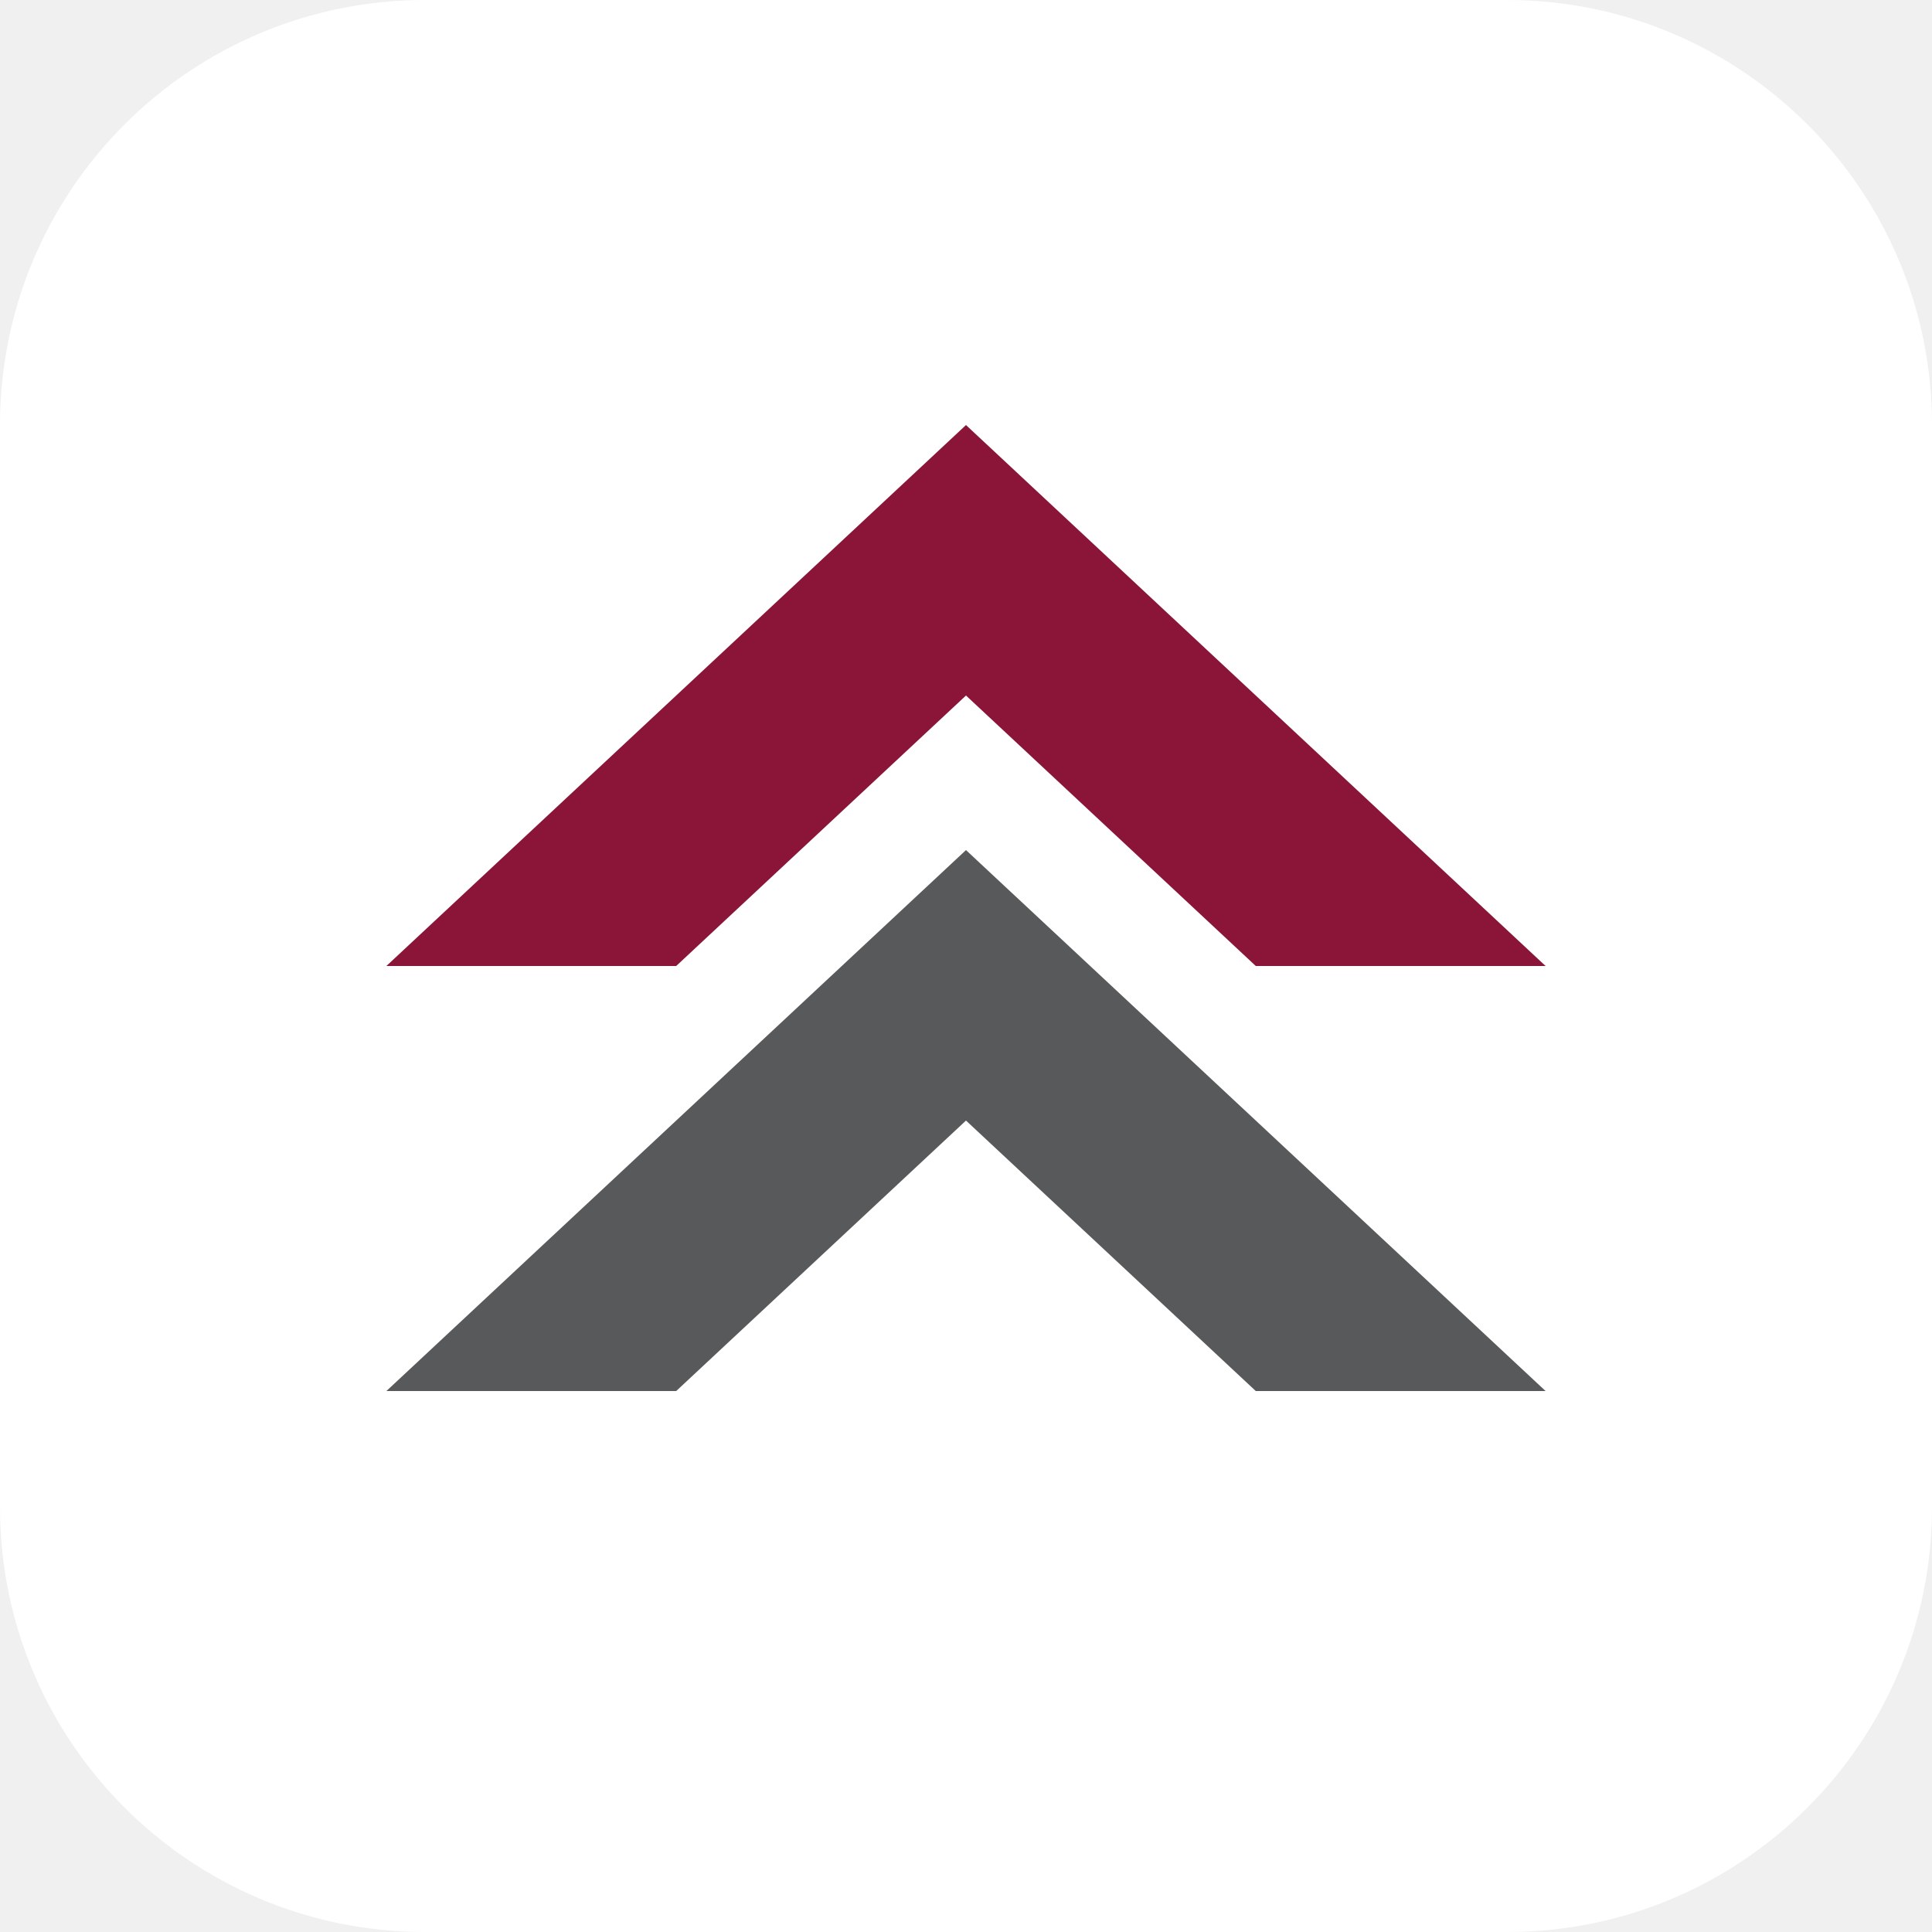
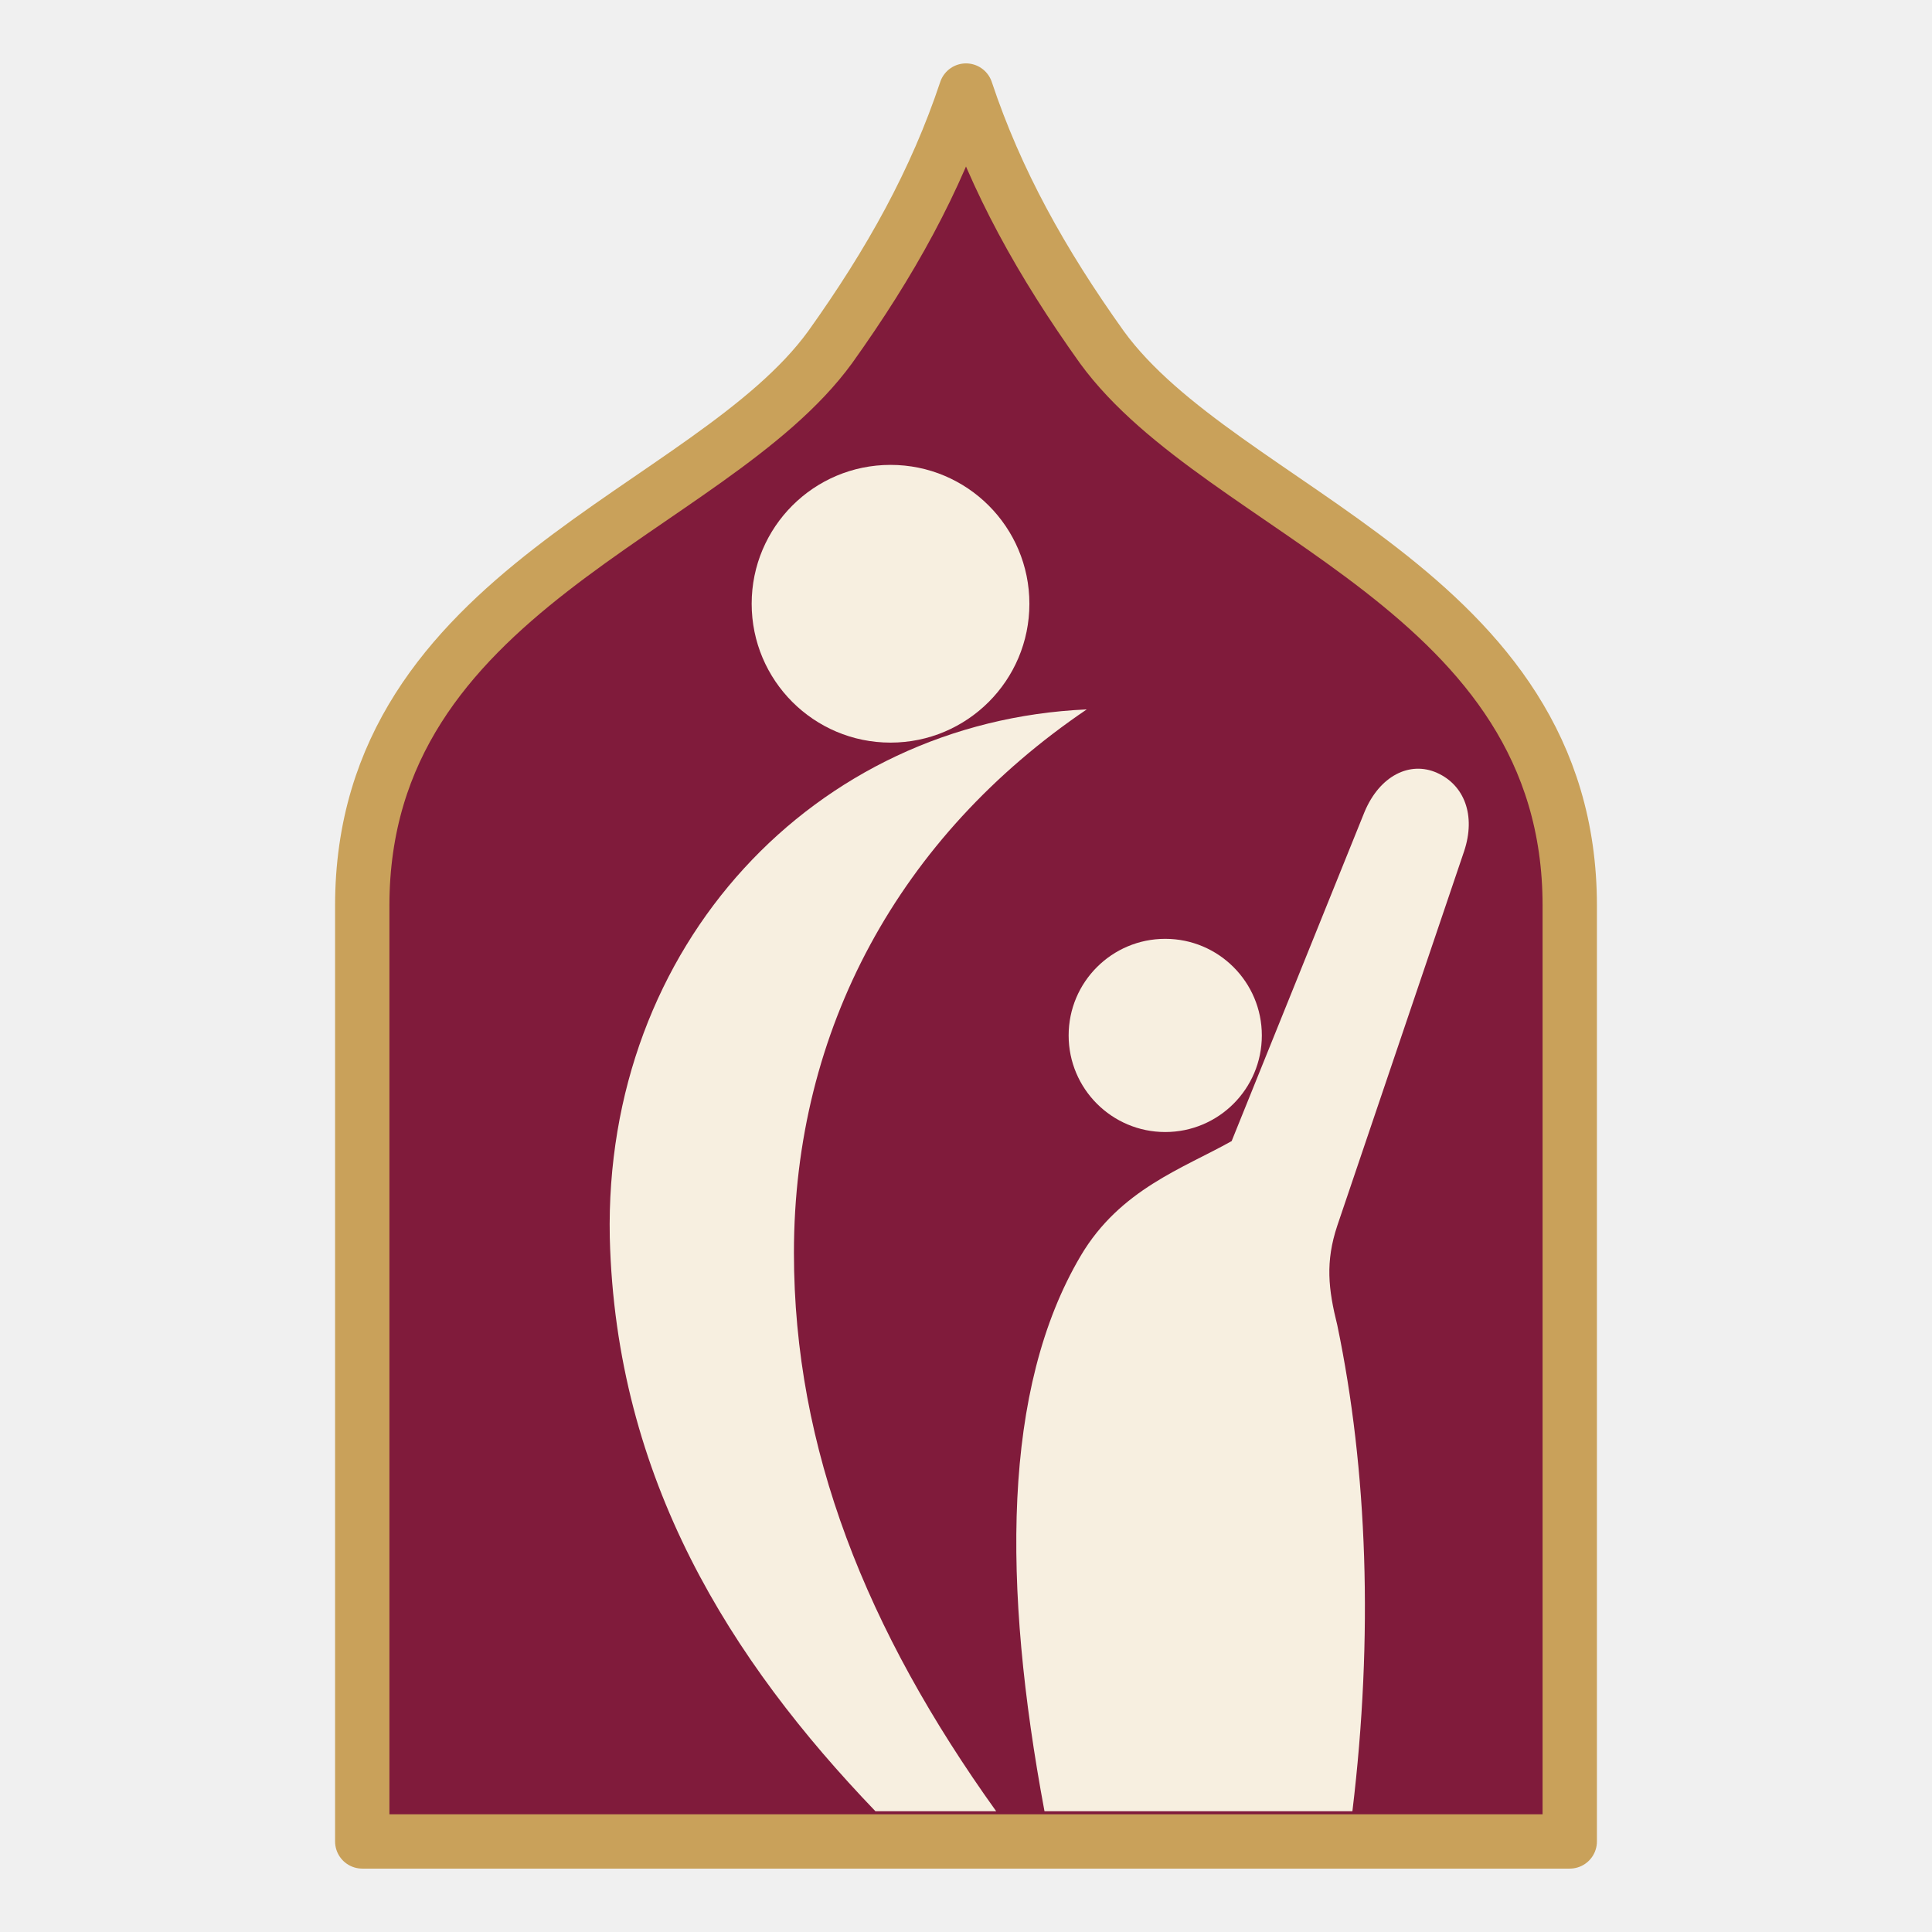
- <svg xmlns="http://www.w3.org/2000/svg" viewBox="0 0 100 100">
-   <rect width="100" height="100" rx="22" fill="#fff" />
-   <path d="M50 22 L80 50 H65 L50 36 L35 50 H20 Z" fill="#8A1538" />
-   <path d="M50 44 L80 72 H65 L50 58 L35 72 H20 Z" fill="#58595B" />
+ <svg xmlns="http://www.w3.org/2000/svg" viewBox="0 0 64 64" role="img" aria-label="شعار الدعم: طفل يمد يده ويسنده شخص كبير داخل قوس">
+   <path d="M12 61V30C12 19.500 23.500 17 27.500 11.500 29.500 8.700 31 6 32 3c1 3 2.500 5.700 4.500 8.500C40.500 17 52 19.500 52 30v31Z" fill="#801b3b" stroke="#c9a15a" stroke-width="1.800" stroke-linejoin="round" />
+   <g fill="#f7efe0">
+     <circle cx="29.500" cy="20" r="4.600" />
+     <path d="M36 23.500c-9 .4-16 7.800-15.800 17.500.2 8 4 14 8.800 19h4c-4.300-6-6.700-12-6.700-18.500 0-7.400 3.500-13.800 9.700-18Z" />
+     <circle cx="38.600" cy="34.300" r="3.200" />
+     <path d="M34.600 60c-1.400-7.500-1.400-14 1.200-18.400 1.300-2.200 3.400-2.900 5-3.800l4.400-10.900c.5-1.200 1.500-1.700 2.400-1.300.9.400 1.300 1.400.9 2.600l-4.200 12.400c-.4 1.200-.3 2.100 0 3.300 1 4.800 1.200 10.300.5 16.100Z" />
+   </g>
</svg>
